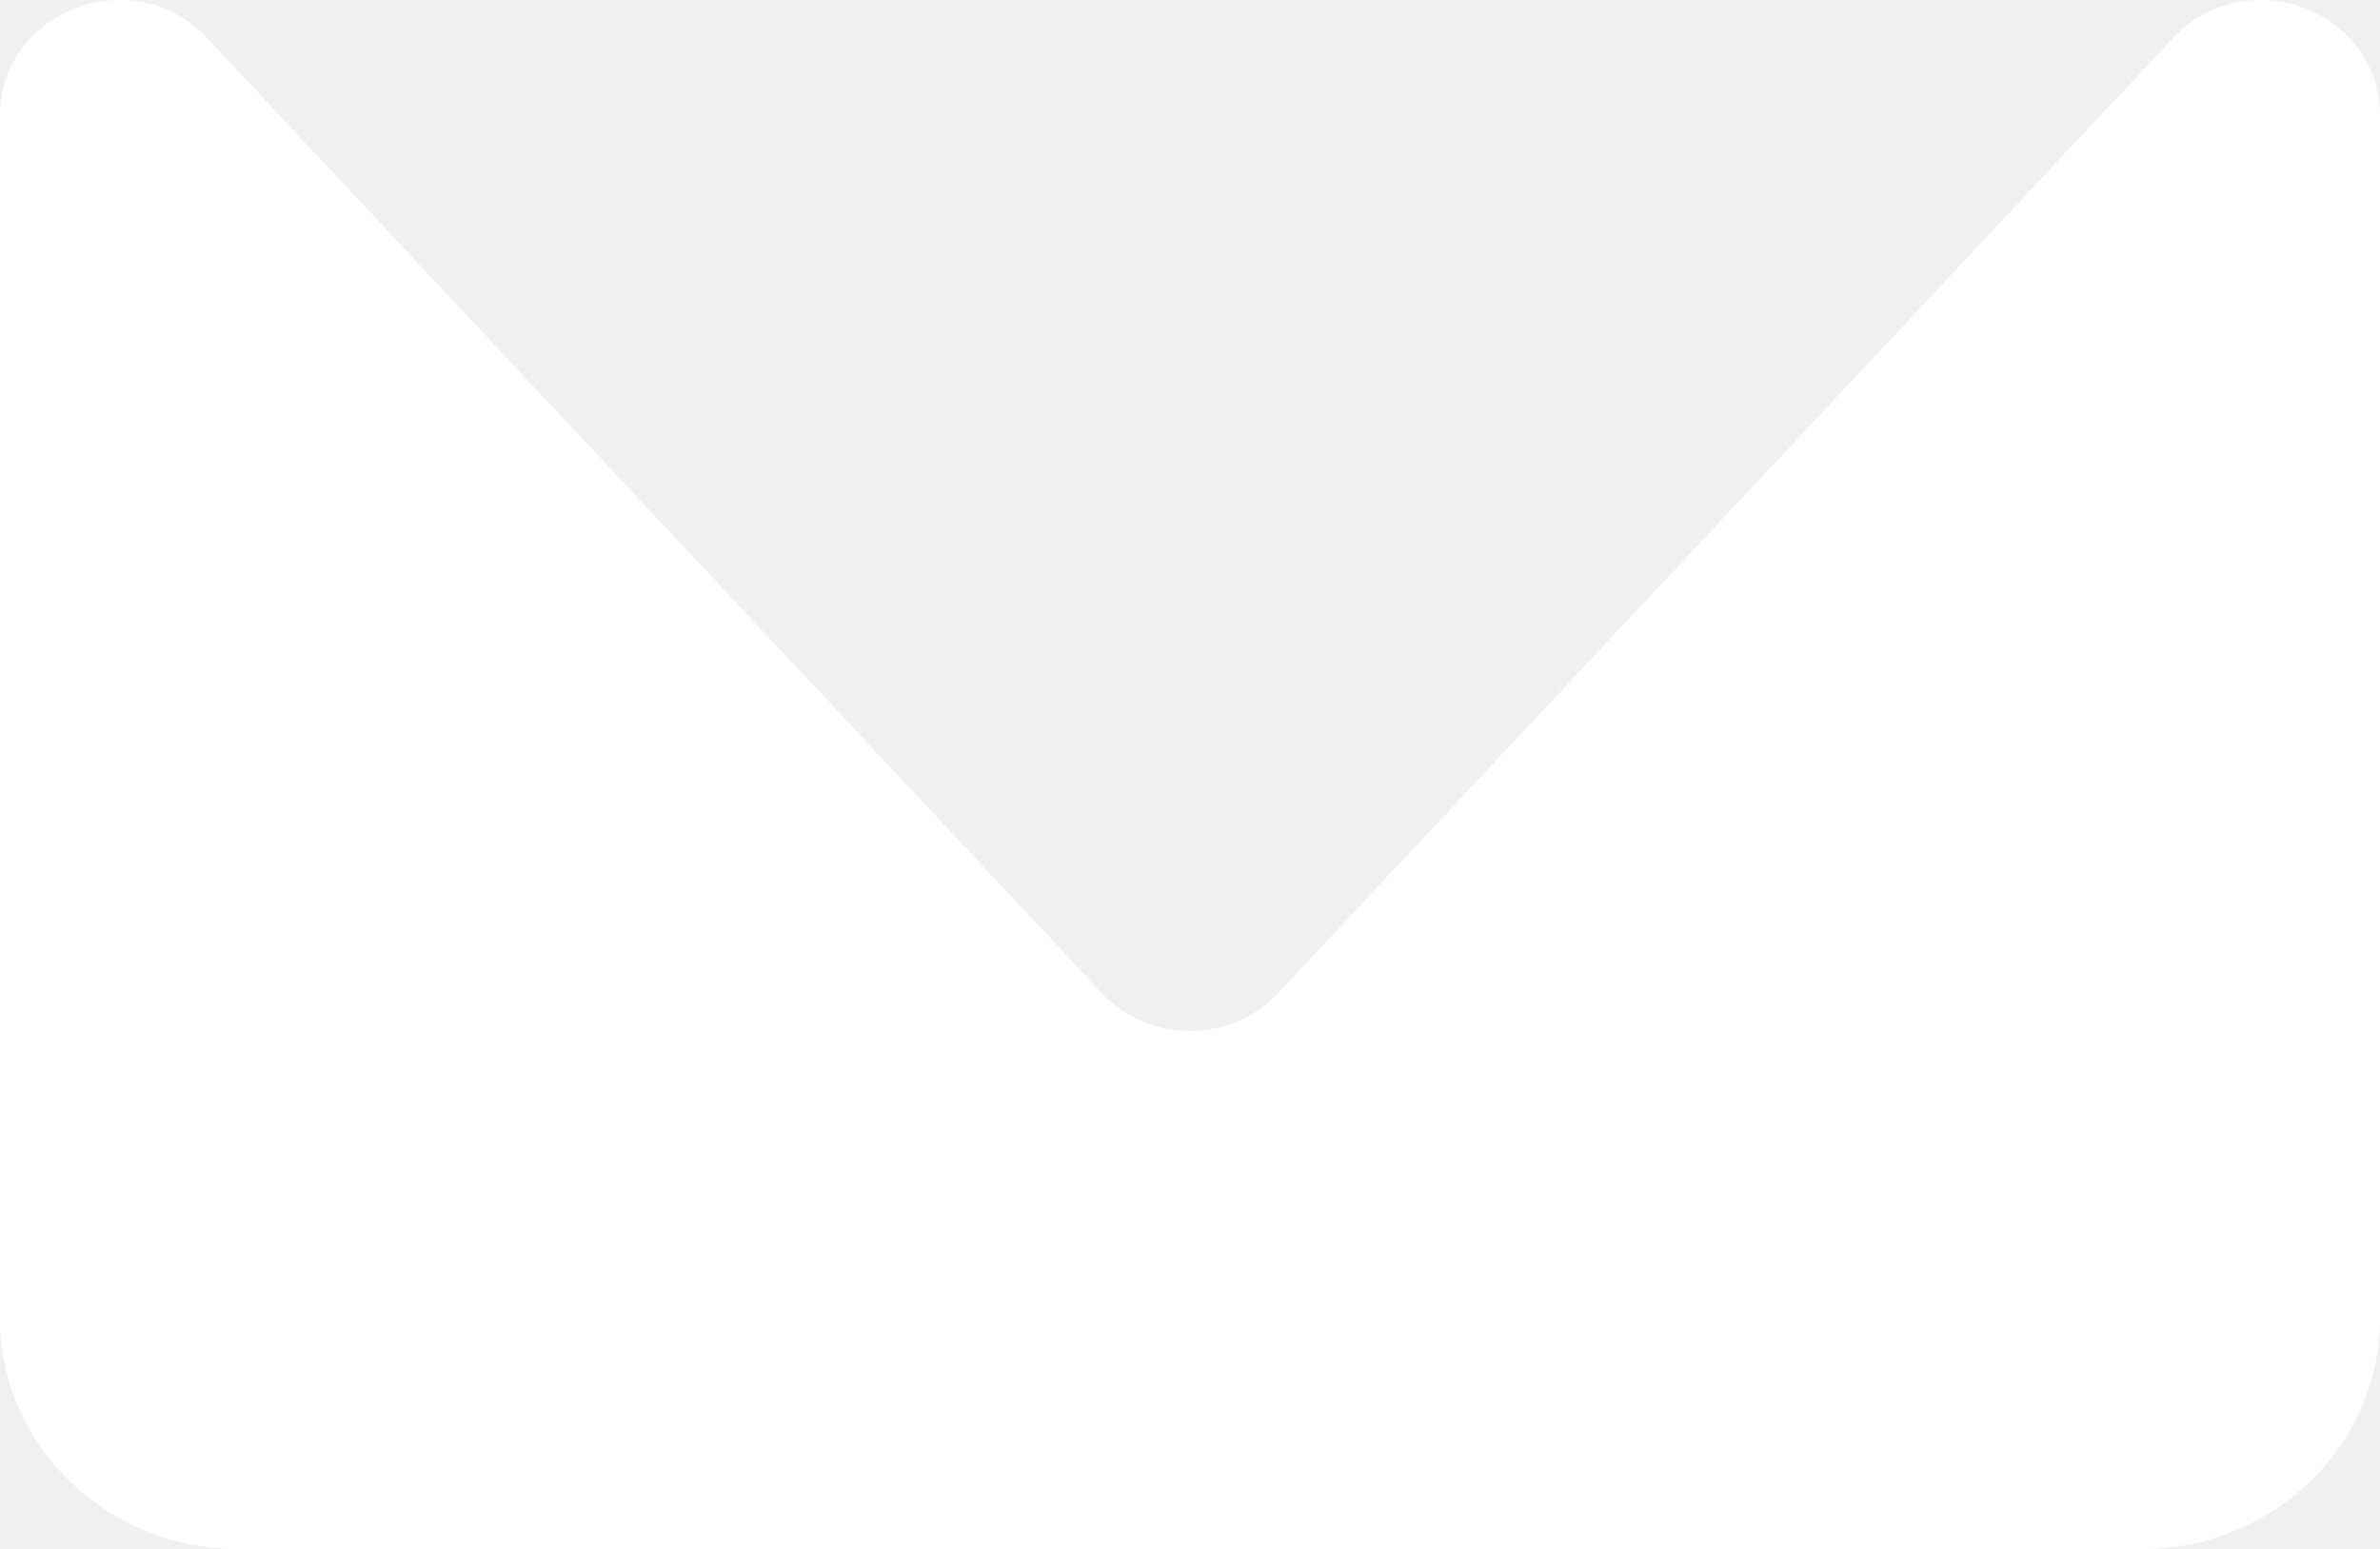
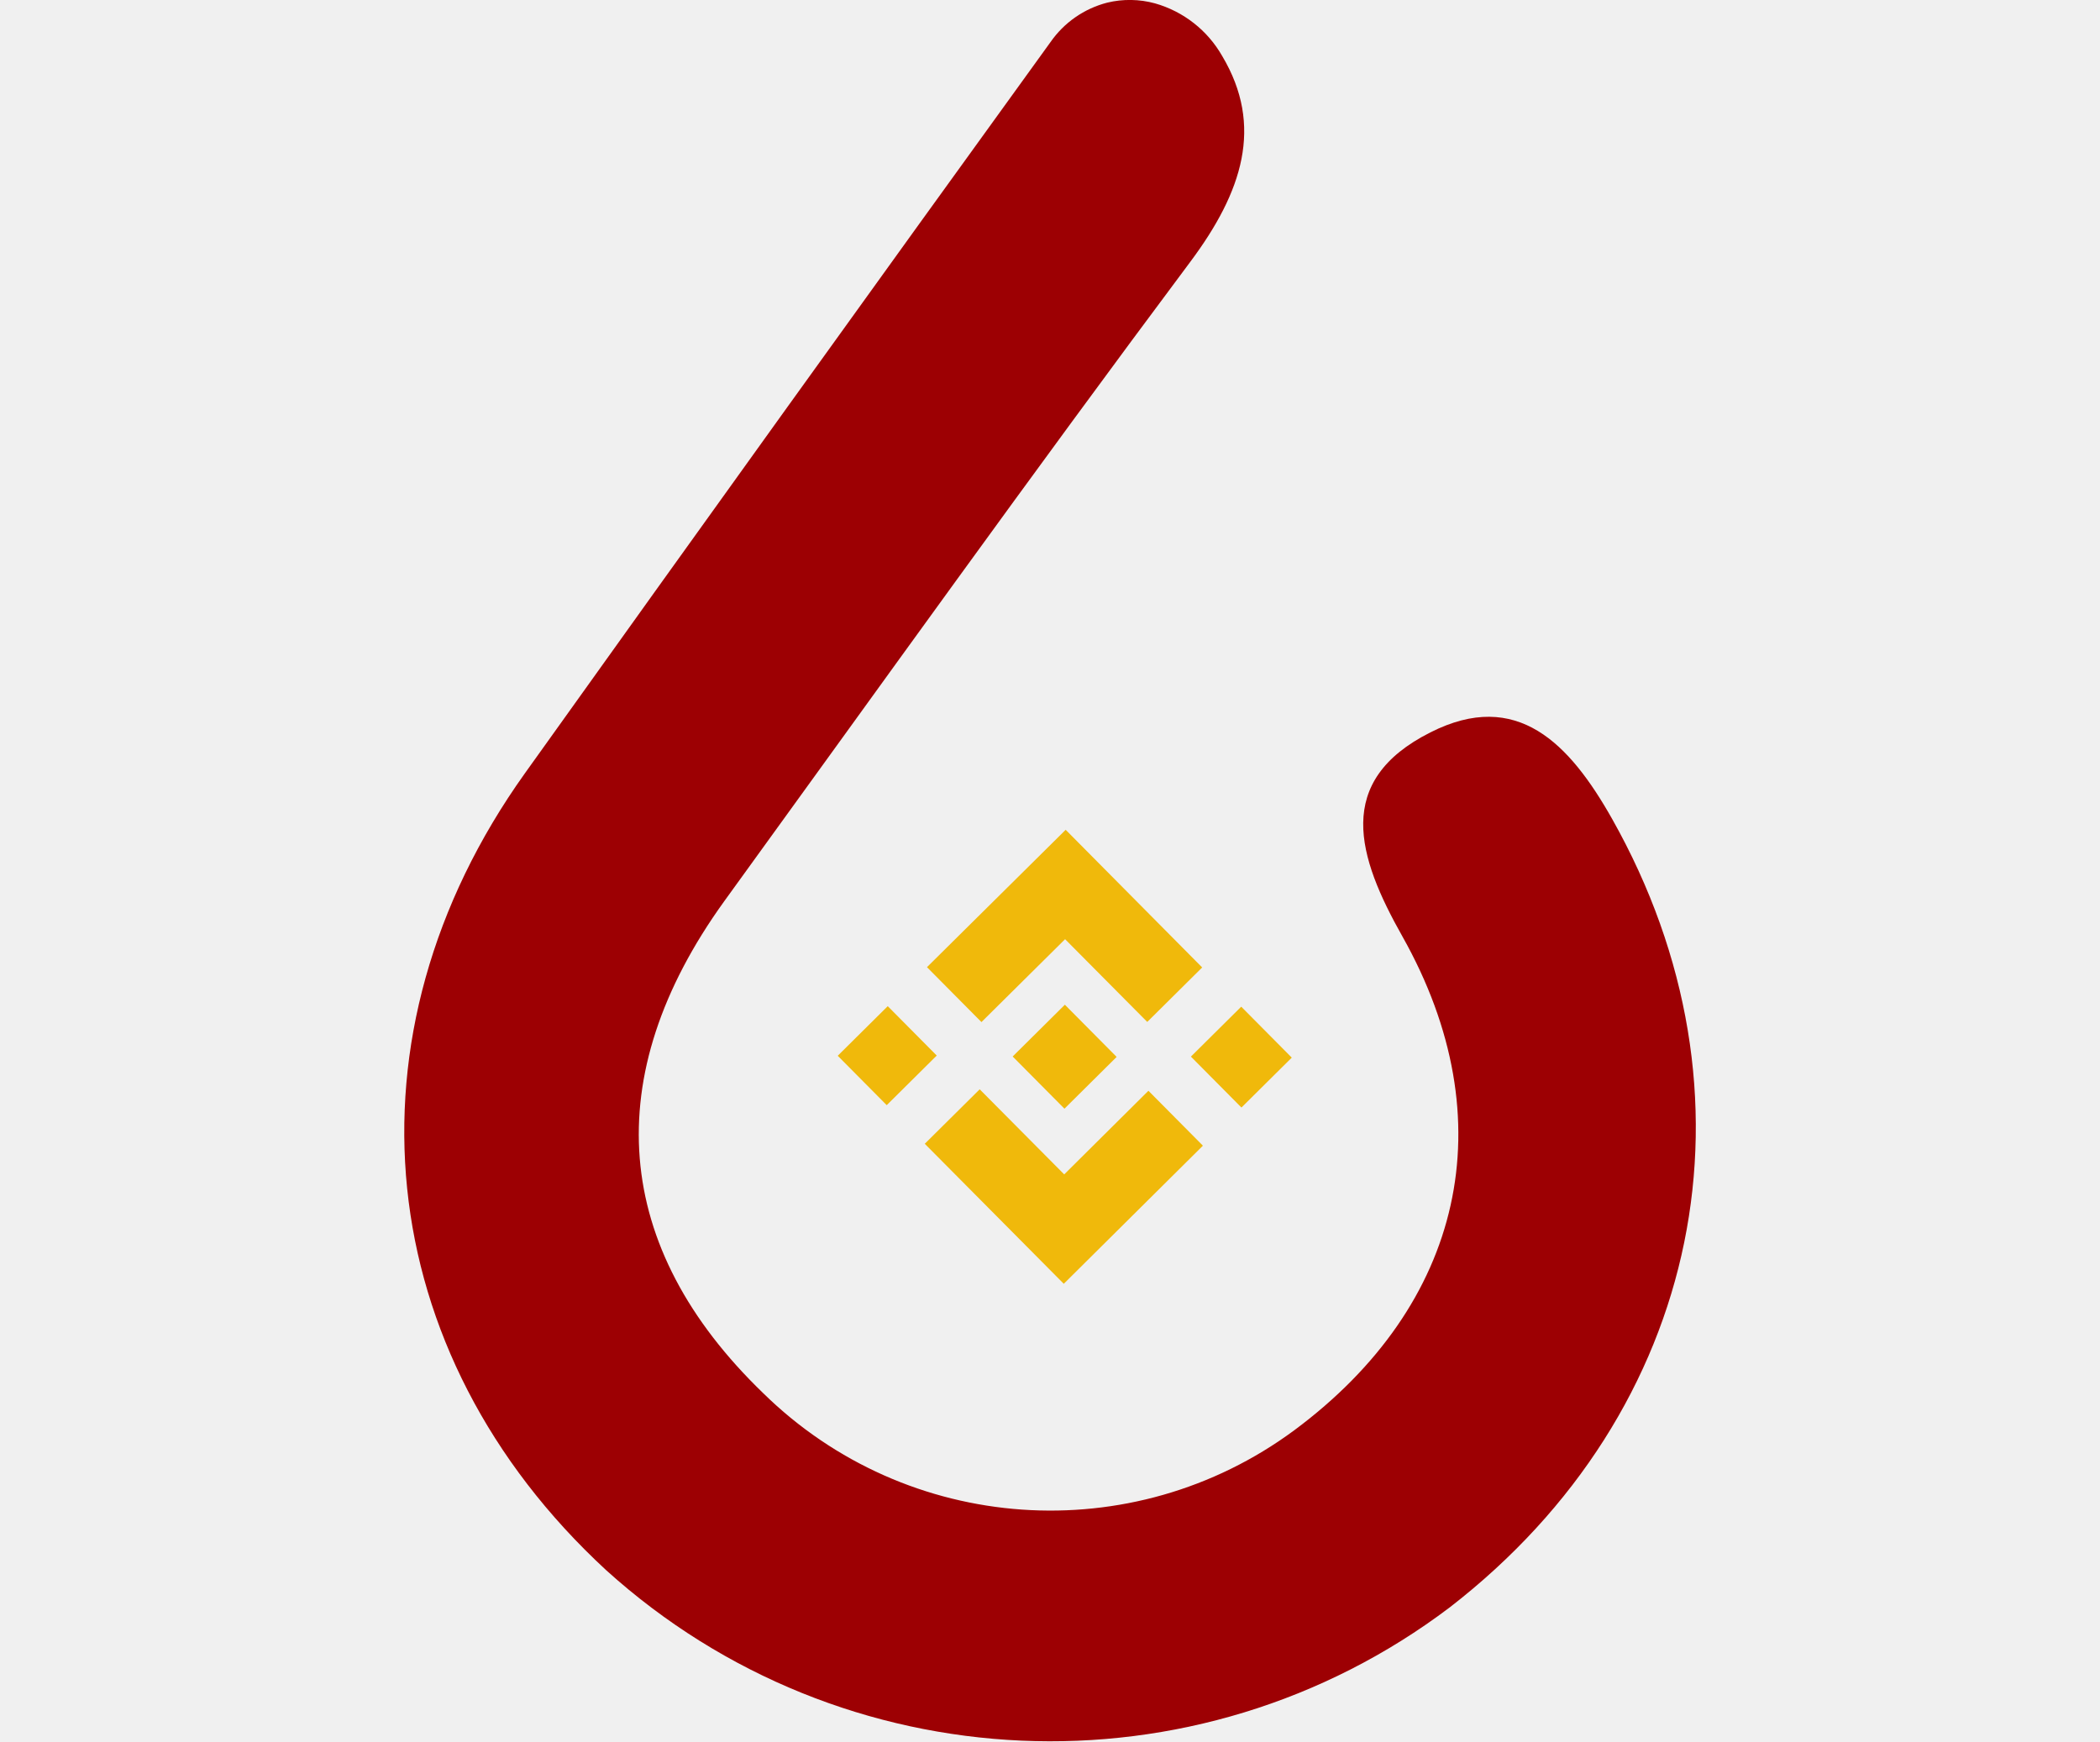
- <svg xmlns="http://www.w3.org/2000/svg" width="126" height="82" viewBox="0 0 126 82" fill="none">
-   <path d="M0 6.125C0 0.538 7.088 -2.121 10.962 2.013L58.338 52.575C60.838 55.243 65.162 55.243 67.662 52.575L115.038 2.013C118.912 -2.121 126 0.538 126 6.125V69.775C126 76.527 120.359 82 113.4 82H12.6C5.641 82 0 76.527 0 69.775V6.125Z" fill="white" />
+ <svg xmlns="http://www.w3.org/2000/svg" width="246" height="204" viewBox="0 0 88.18 118.9">
+   <defs>
+     <style>.cls-1{fill:#9d0003;}.cls-2{fill:#f0b90b;}</style>
+   </defs>
+   <g id="Layer_2" data-name="Layer 2">
+     <g id="Layer_5" data-name="Layer 5">
+       <path class="cls-1" d="M51.26.23a7.7,7.7,0,0,1,4.59,3.6c2.84,4.77,1.39,9.27-2.19,14.06C42.88,32.32,32.38,47,21.84,61.55,13.23,73.49,14.2,85.18,24.5,95.12a28,28,0,0,0,36.27,2.54C72.3,89.1,75.23,76.52,68.15,63.94c-3.07-5.44-4.7-10.6,1.91-13.93,5.92-3,9.5.76,12.4,5.89,10.59,18.77,6.25,40.44-11.07,53.85a45.22,45.22,0,0,1-57.61-2.54C-2.28,92.38-4.53,70.67,8.24,52.8Q26.1,27.8,44.12,2.88A6.77,6.77,0,0,1,48,.18,6.52,6.52,0,0,1,51.26.23Z" />
+       <rect class="cls-2" x="54.73" y="69.74" width="4.84" height="4.9" transform="translate(-34.26 61.18) rotate(-44.77)" />
+       <polygon class="cls-2" points="50.81 74.48 45.06 80.19 39.29 74.38 35.54 78.1 45.03 87.66 54.53 78.23 50.81 74.48" />
+       <polygon class="cls-2" points="45.12 64.13 50.73 69.78 54.48 66.06 45.16 56.66 35.69 66.04 39.41 69.79 45.12 64.13" />
+       <rect class="cls-2" x="30.57" y="69.71" width="4.81" height="4.75" transform="translate(-41.2 44.13) rotate(-44.77)" />
+       <rect class="cls-2" x="42.58" y="69.65" width="5.02" height="5.02" transform="translate(-37.74 52.68) rotate(-44.77)" />
+     </g>
+   </g>
</svg>
